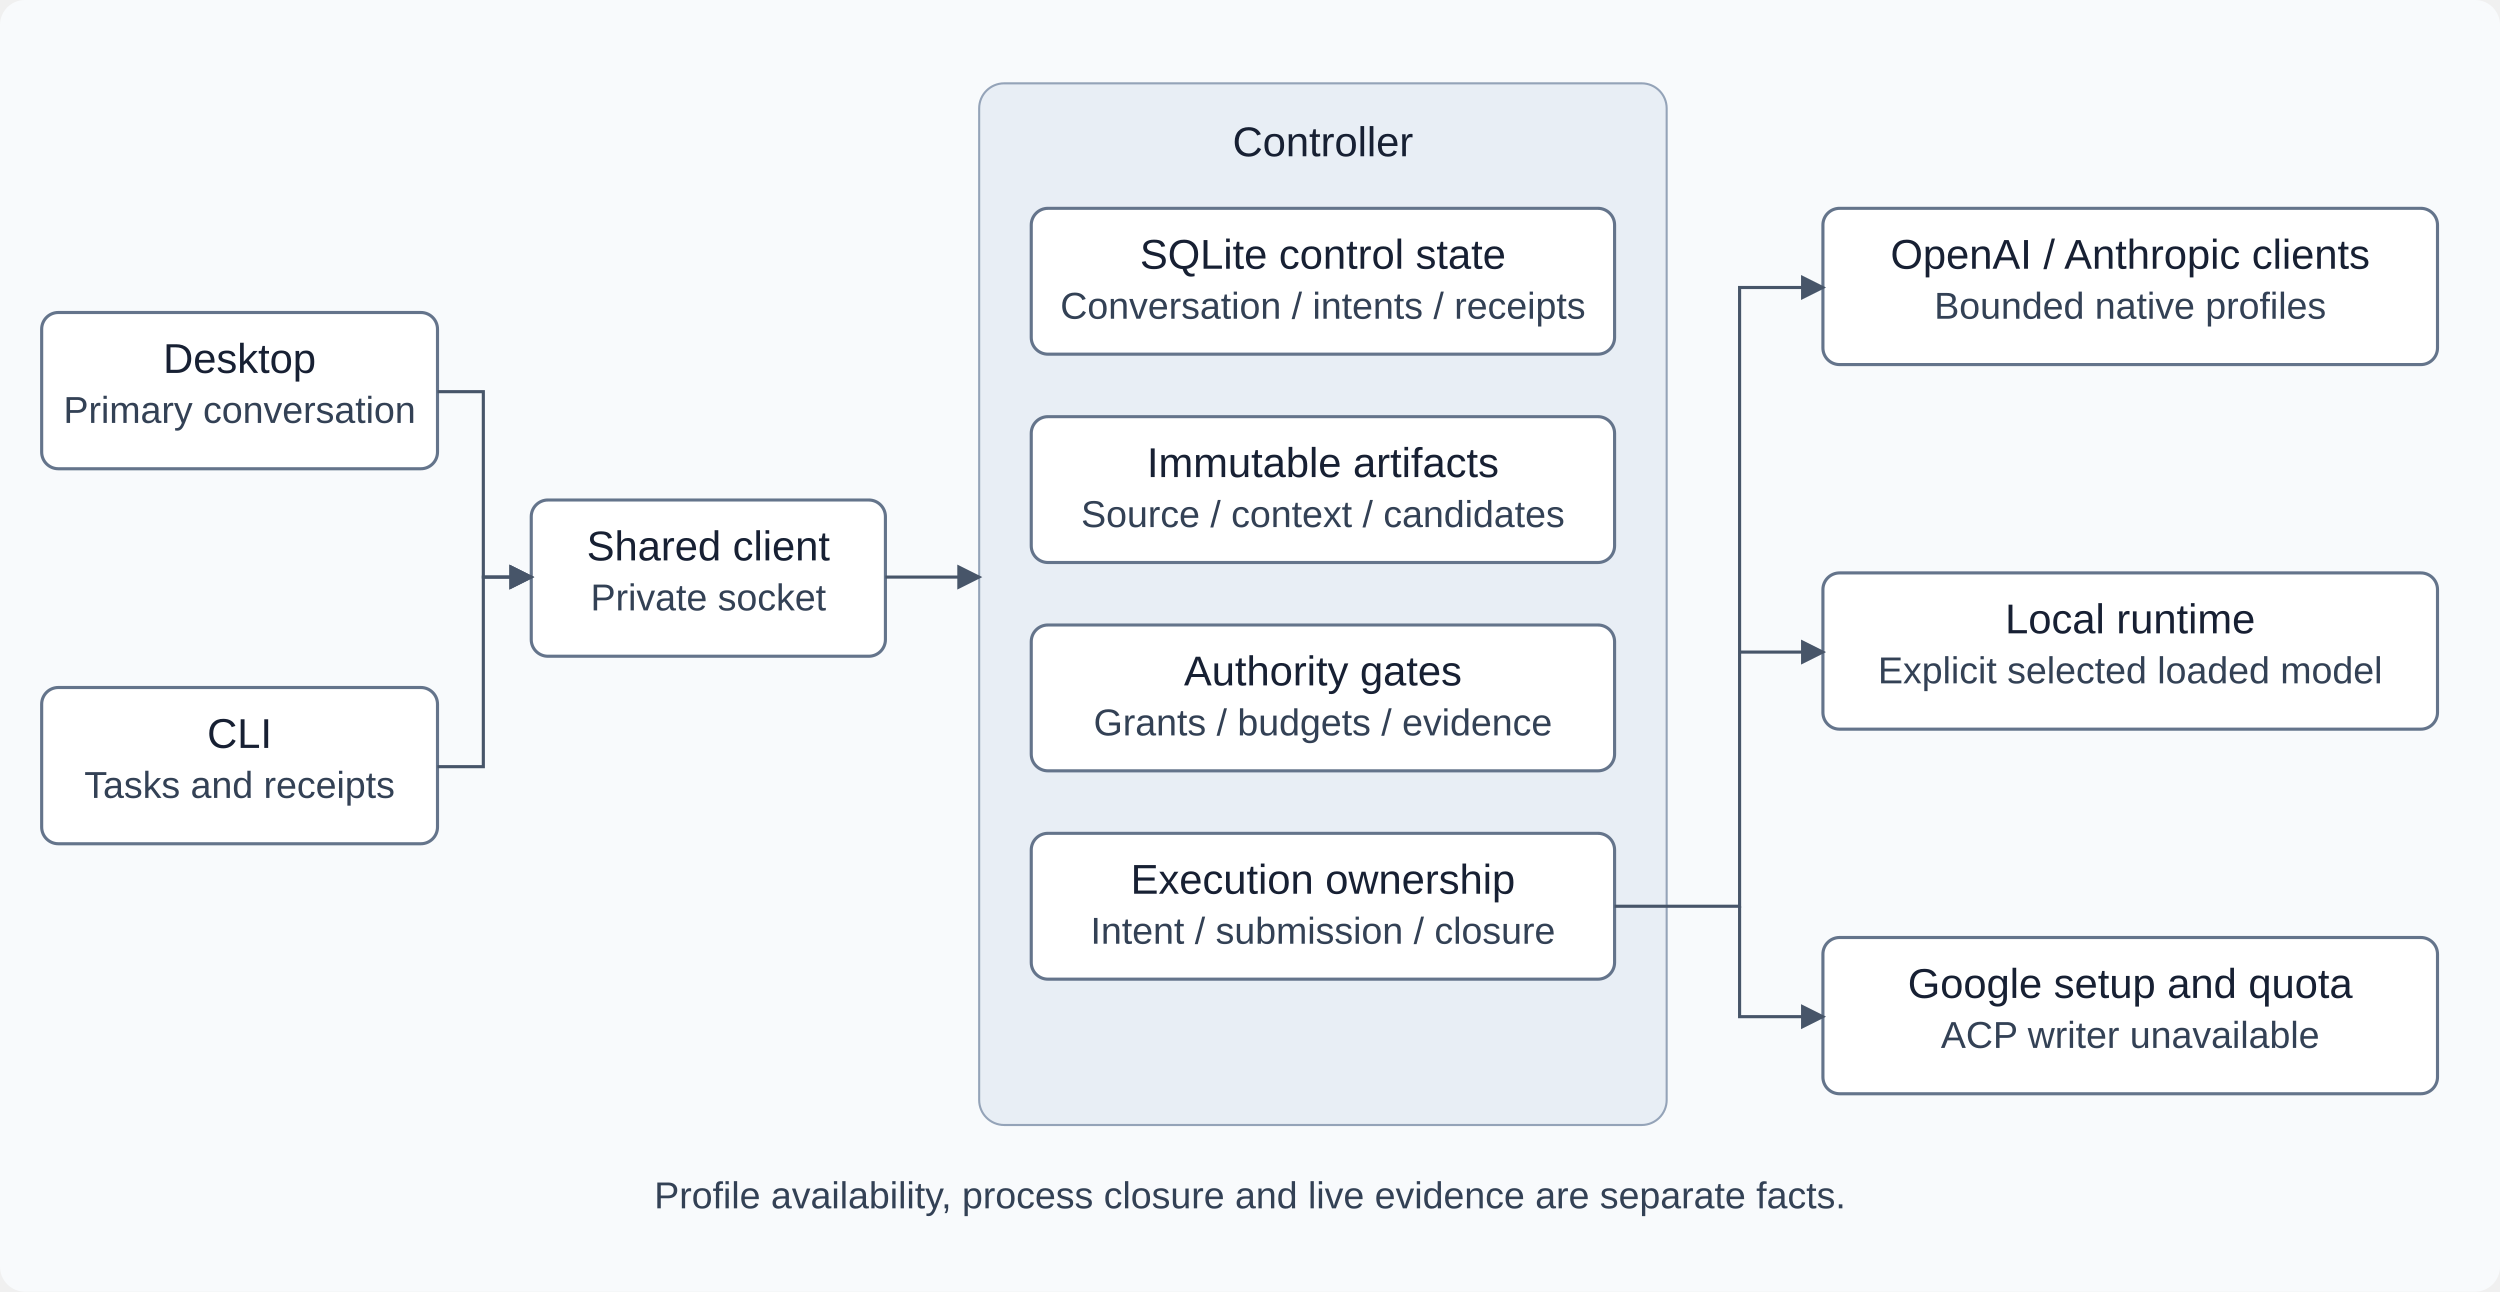
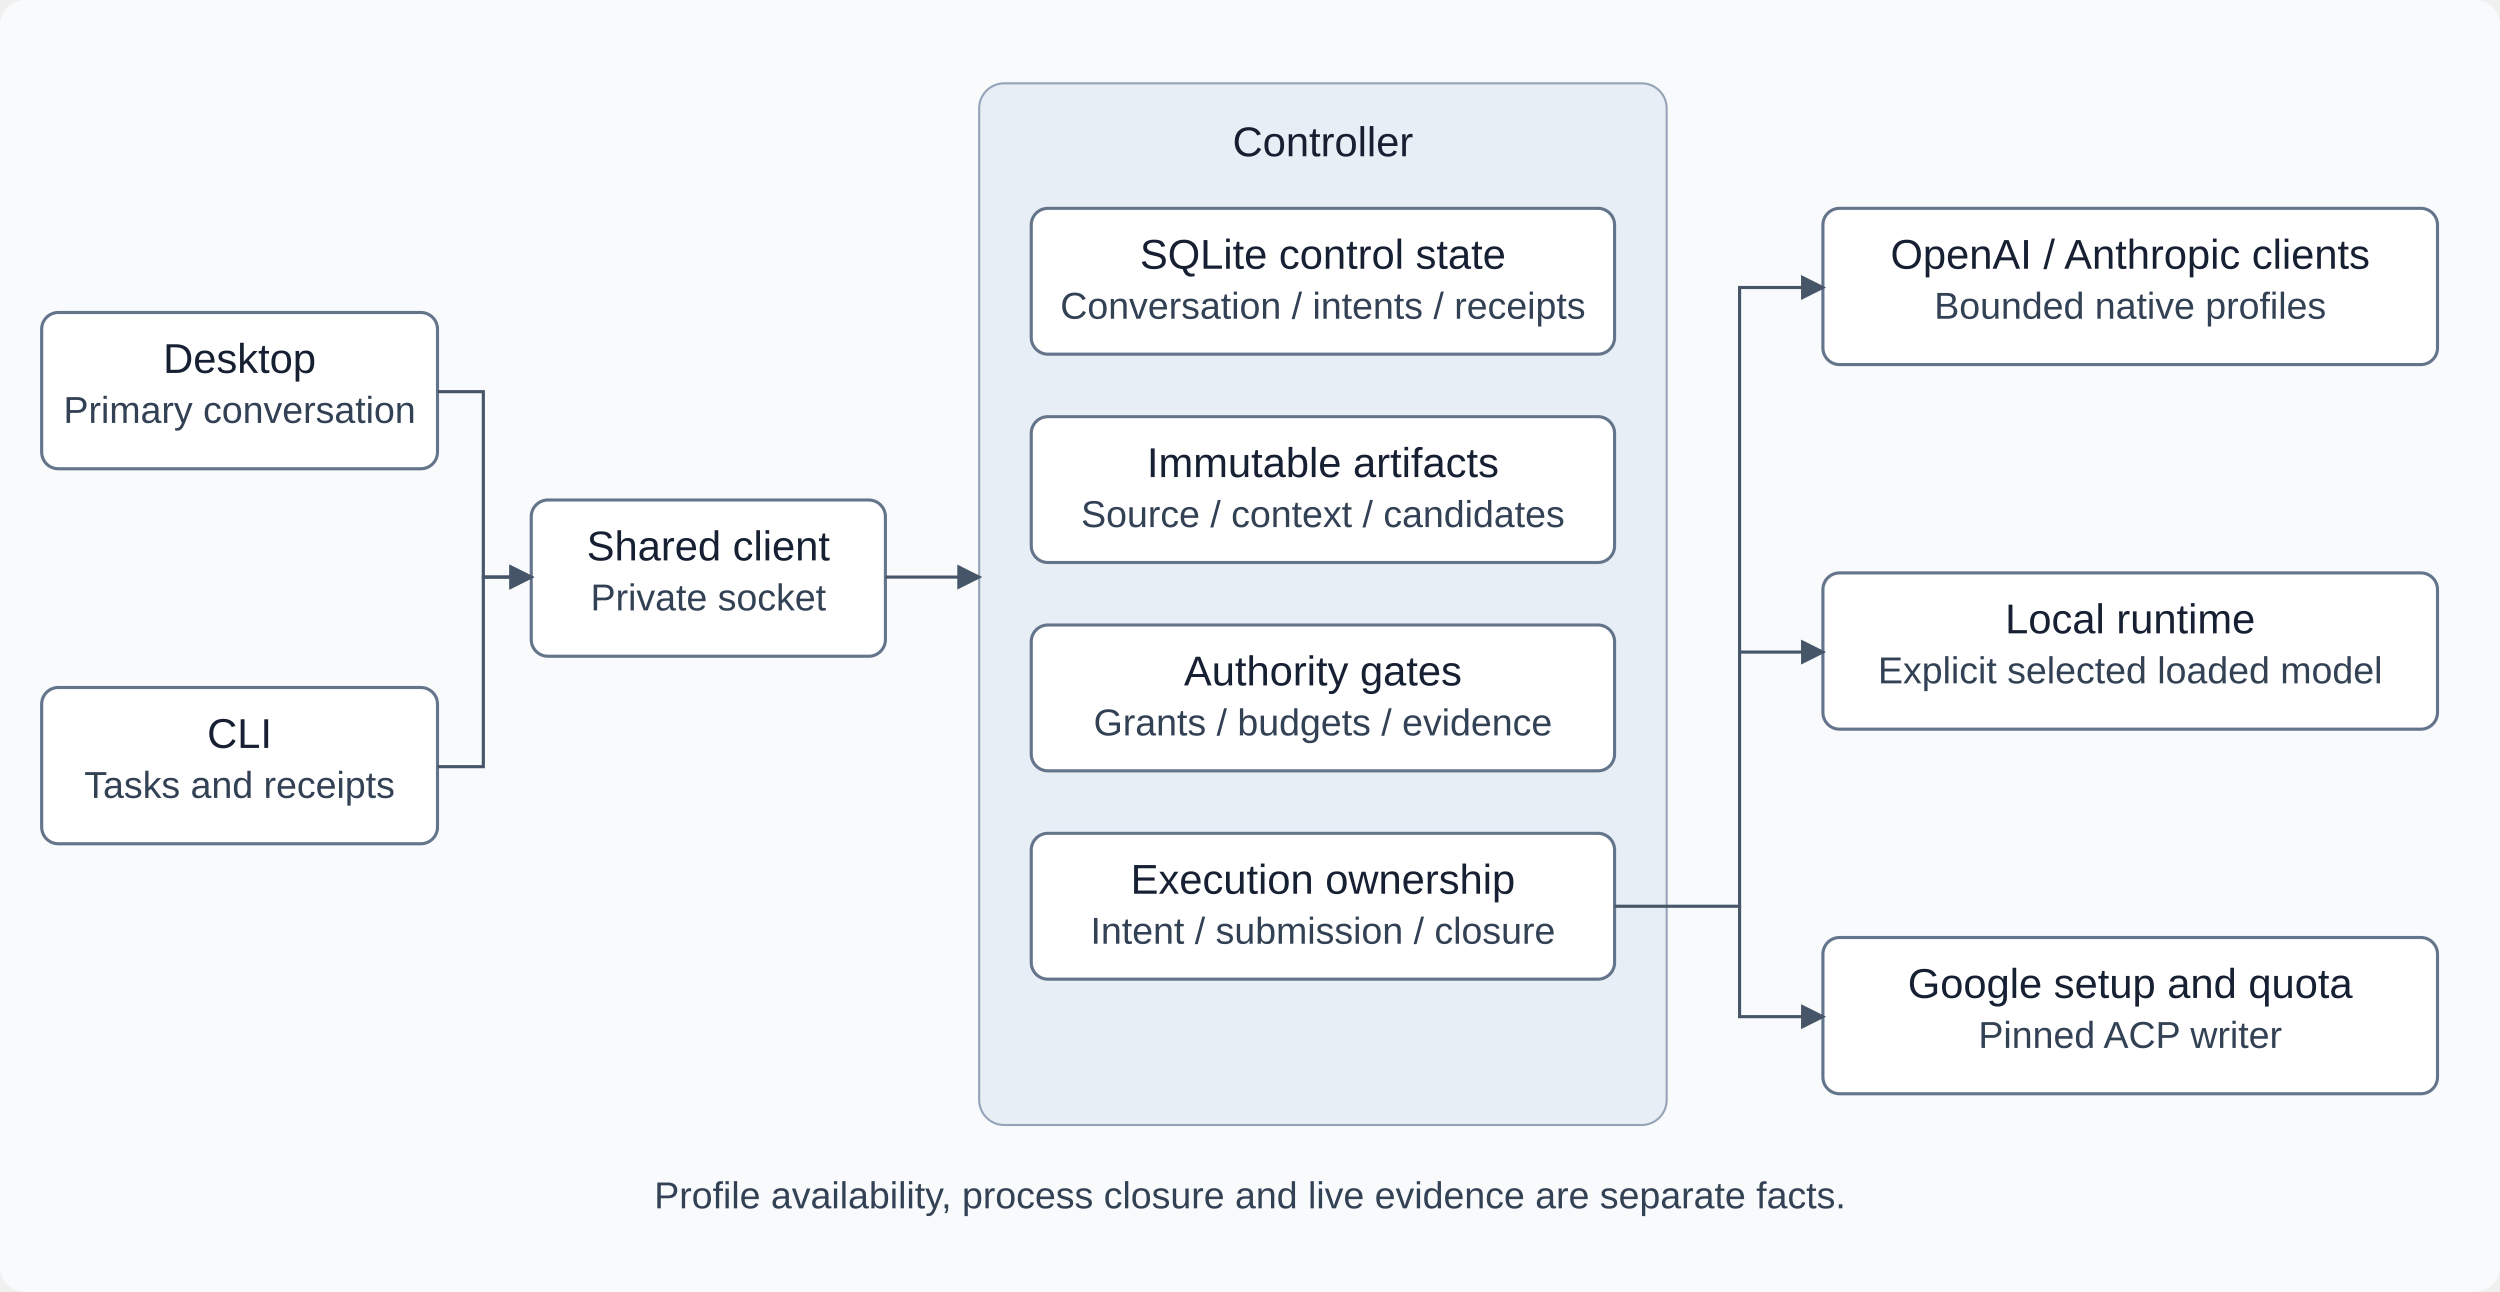
<svg xmlns="http://www.w3.org/2000/svg" width="1200" height="620" viewBox="0 0 1200 620" role="img" aria-labelledby="title description">
  <defs>
    <marker id="arrow" markerWidth="8" markerHeight="8" refX="7" refY="4" orient="auto">
      <path d="M0 0 L8 4 L0 8 Z" fill="#475569" />
    </marker>
  </defs>
  <style>text { font-family: Arial, Helvetica, sans-serif; fill: #172033; font-size: 20px; } .node { fill: #fff; stroke: #64748b; stroke-width: 1.5; } .edge { fill: none; stroke: #475569; stroke-width: 1.5; marker-end: url(#arrow); } .detail { font-size: 18px; fill: #334155; }</style>
  <rect width="1200" height="620" rx="12" fill="#f8fafc" />
  <rect x="470" y="40" width="330" height="500" rx="12" fill="#e8eef5" stroke="#94a3b8" />
  <text x="635" y="75" text-anchor="middle">Controller</text>
  <rect class="node" x="20" y="150" width="190" height="75" rx="8" />
  <text x="115.0" y="179" text-anchor="middle">Desktop</text>
  <text x="115.0" y="203" text-anchor="middle" class="detail">Primary conversation</text>
  <rect class="node" x="20" y="330" width="190" height="75" rx="8" />
  <text x="115.0" y="359" text-anchor="middle">CLI</text>
  <text x="115.0" y="383" text-anchor="middle" class="detail">Tasks and receipts</text>
  <rect class="node" x="255" y="240" width="170" height="75" rx="8" />
  <text x="340.0" y="269" text-anchor="middle">Shared client</text>
  <text x="340.0" y="293" text-anchor="middle" class="detail">Private socket</text>
  <path class="edge" d="M210 188 H232 V277 H255" />
  <path class="edge" d="M210 368 H232 V277 H255" />
  <path class="edge" d="M425 277 H470" />
  <rect class="node" x="495" y="100" width="280" height="70" rx="8" />
  <text x="635.0" y="129" text-anchor="middle">SQLite control state</text>
  <text x="635.0" y="153" text-anchor="middle" class="detail">Conversation / intents / receipts</text>
  <rect class="node" x="495" y="200" width="280" height="70" rx="8" />
  <text x="635.0" y="229" text-anchor="middle">Immutable artifacts</text>
  <text x="635.0" y="253" text-anchor="middle" class="detail">Source / context / candidates</text>
  <rect class="node" x="495" y="300" width="280" height="70" rx="8" />
  <text x="635.0" y="329" text-anchor="middle">Authority gates</text>
  <text x="635.0" y="353" text-anchor="middle" class="detail">Grants / budgets / evidence</text>
  <rect class="node" x="495" y="400" width="280" height="70" rx="8" />
  <text x="635.0" y="429" text-anchor="middle">Execution ownership</text>
  <text x="635.0" y="453" text-anchor="middle" class="detail">Intent / submission / closure</text>
  <rect class="node" x="875" y="100" width="295" height="75" rx="8" />
  <text x="1022.5" y="129" text-anchor="middle">OpenAI / Anthropic clients</text>
  <text x="1022.5" y="153" text-anchor="middle" class="detail">Bounded native profiles</text>
  <rect class="node" x="875" y="275" width="295" height="75" rx="8" />
  <text x="1022.5" y="304" text-anchor="middle">Local runtime</text>
  <text x="1022.5" y="328" text-anchor="middle" class="detail">Explicit selected loaded model</text>
  <rect class="node" x="875" y="450" width="295" height="75" rx="8" />
  <text x="1022.5" y="479" text-anchor="middle">Google setup and quota</text>
-   <text x="1022.5" y="503" text-anchor="middle" class="detail">ACP writer unavailable</text>
+   <text x="1022.5" y="503" text-anchor="middle" class="detail">Pinned ACP writer</text>
  <path class="edge" d="M775 435 H835 V138 H875" />
  <path class="edge" d="M835 313 H875" />
  <path class="edge" d="M835 435 V488 H875" />
  <text x="600" y="580" text-anchor="middle" class="detail">Profile availability, process closure and live evidence are separate facts.</text>
</svg>
